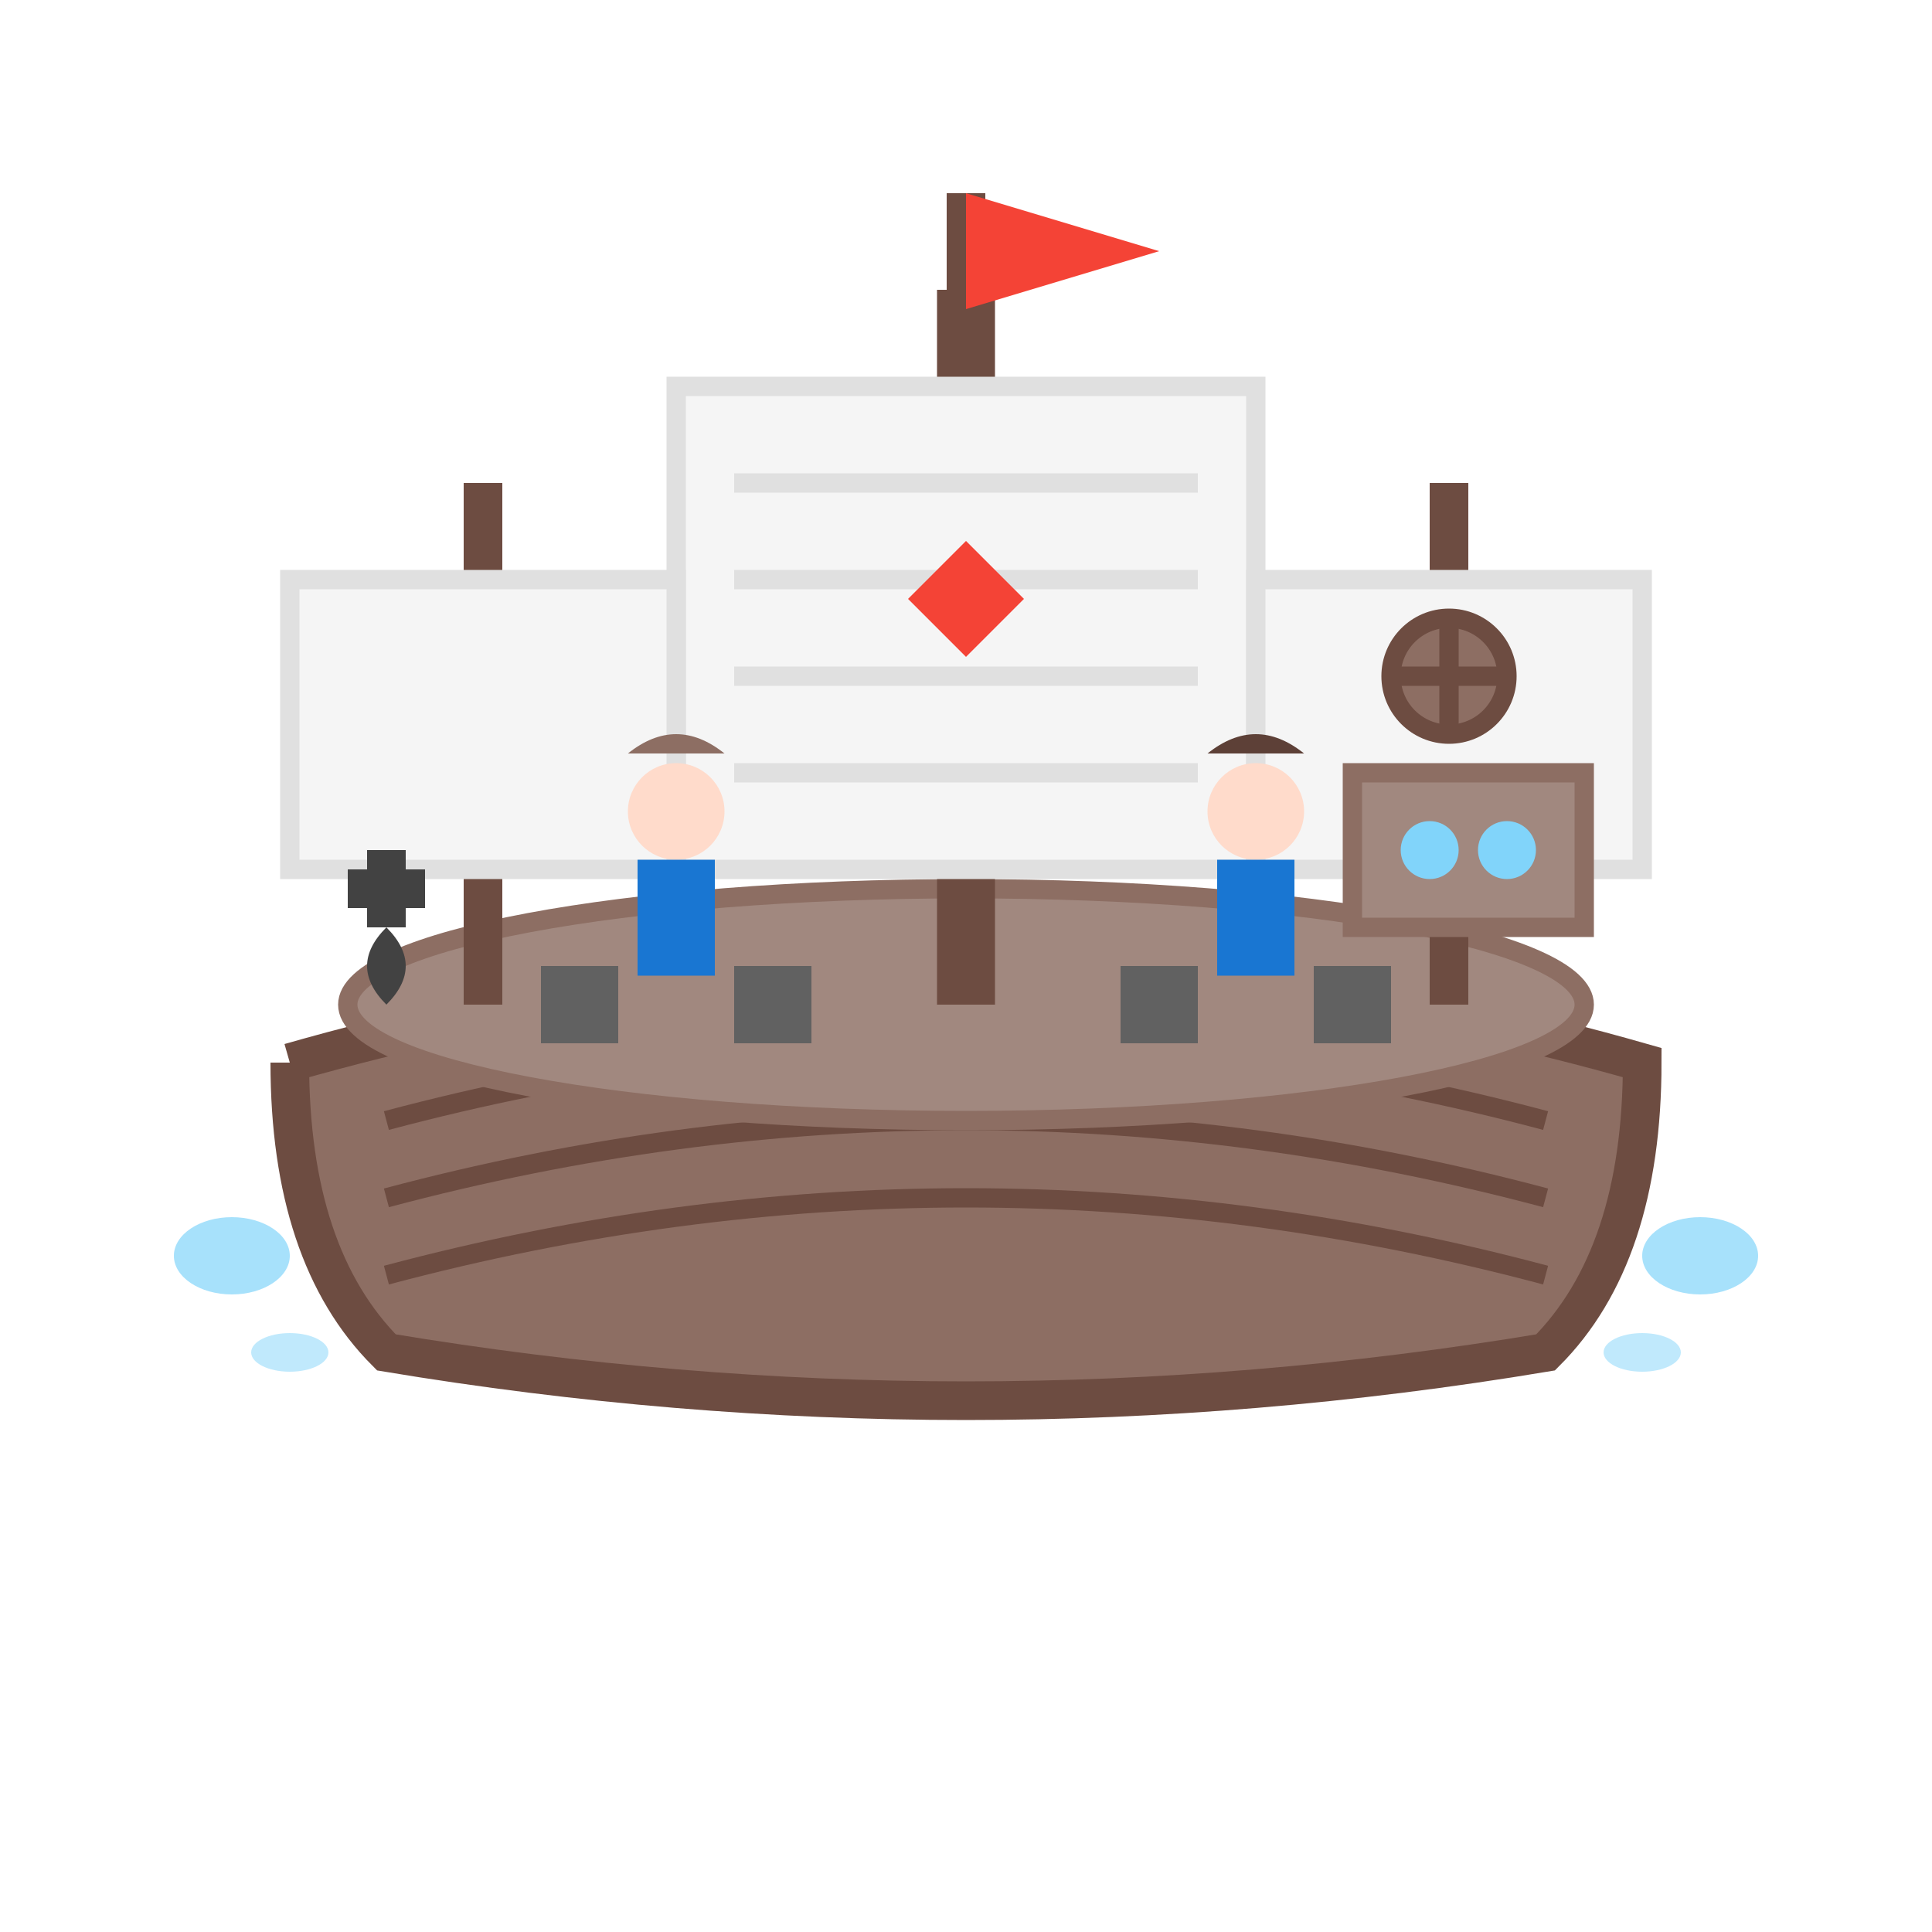
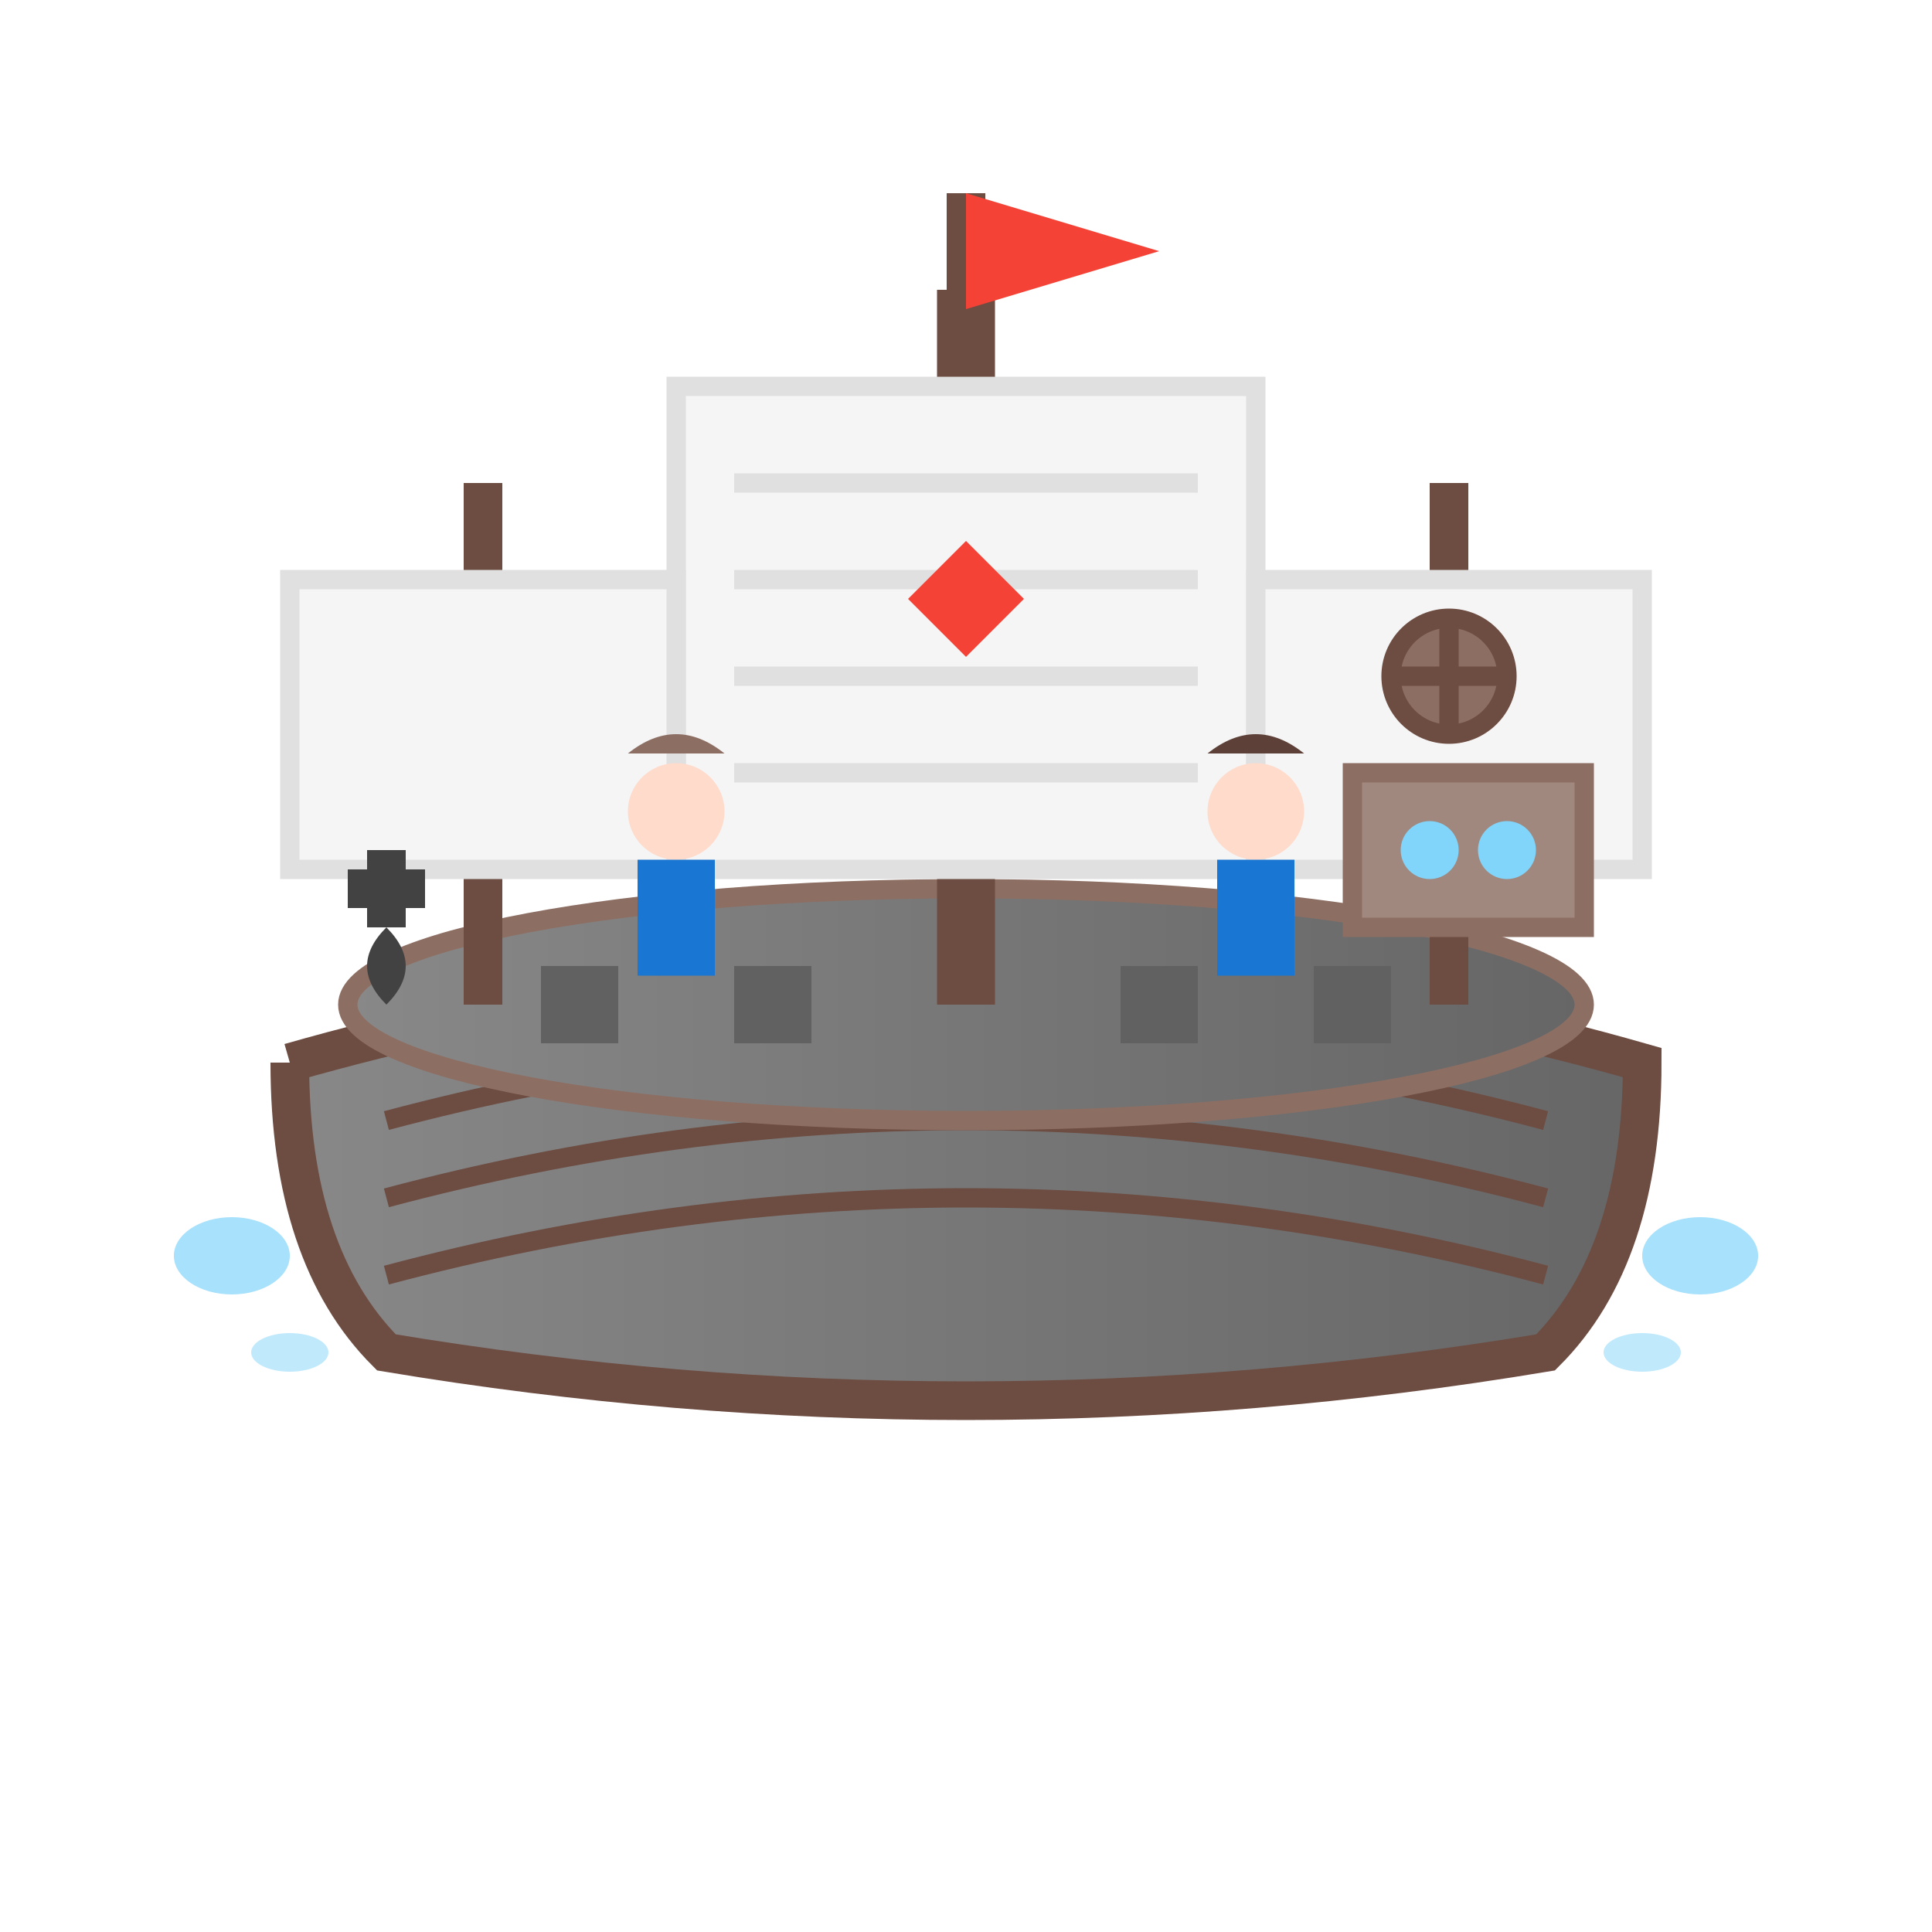
<svg xmlns="http://www.w3.org/2000/svg" viewBox="0 0 100 100">
-   <path d="M15 55 Q50 45 85 55 Q85 65 80 70 Q50 75 20 70 Q15 65 15 55" fill="#8d6e63" stroke="#6d4c41" stroke-width="2" />
+   <defs>
+     <linearGradient id="playerColor">
+       <stop offset="0%" stop-color="#888888" />
+       <stop offset="100%" stop-color="#666666" />
+     </linearGradient>
+   </defs>
+   <path d="M15 55 Q50 45 85 55 Q85 65 80 70 Q50 75 20 70 Q15 65 15 55" fill="url(#playerColor)" stroke="#6d4c41" stroke-width="2" />
  <path d="M20 58 Q50 50 80 58" stroke="#6d4c41" stroke-width="1" fill="none" />
  <path d="M20 62 Q50 54 80 62" stroke="#6d4c41" stroke-width="1" fill="none" />
  <path d="M20 66 Q50 58 80 66" stroke="#6d4c41" stroke-width="1" fill="none" />
-   <ellipse cx="50" cy="52" rx="32" ry="6" fill="#a1887f" stroke="#8d6e63" stroke-width="1" />
+   <ellipse cx="50" cy="52" rx="32" ry="6" fill="url(#playerColor)" stroke="#8d6e63" stroke-width="1" />
  <line x1="50" y1="15" x2="50" y2="52" stroke="#6d4c41" stroke-width="3" />
  <rect x="35" y="20" width="30" height="25" fill="#f5f5f5" stroke="#e0e0e0" stroke-width="1" />
  <line x1="38" y1="25" x2="62" y2="25" stroke="#e0e0e0" stroke-width="1" />
  <line x1="38" y1="30" x2="62" y2="30" stroke="#e0e0e0" stroke-width="1" />
  <line x1="38" y1="35" x2="62" y2="35" stroke="#e0e0e0" stroke-width="1" />
  <line x1="38" y1="40" x2="62" y2="40" stroke="#e0e0e0" stroke-width="1" />
  <polygon points="50,28 47,31 50,34 53,31" fill="#f44336" />
  <line x1="25" y1="25" x2="25" y2="52" stroke="#6d4c41" stroke-width="2" />
  <rect x="15" y="30" width="20" height="15" fill="#f5f5f5" stroke="#e0e0e0" stroke-width="1" />
  <line x1="75" y1="25" x2="75" y2="52" stroke="#6d4c41" stroke-width="2" />
  <rect x="65" y="30" width="20" height="15" fill="#f5f5f5" stroke="#e0e0e0" stroke-width="1" />
  <circle cx="30" cy="52" r="2" fill="#424242" />
  <rect x="28" y="50" width="4" height="4" fill="#616161" />
  <circle cx="40" cy="52" r="2" fill="#424242" />
  <rect x="38" y="50" width="4" height="4" fill="#616161" />
  <circle cx="60" cy="52" r="2" fill="#424242" />
  <rect x="58" y="50" width="4" height="4" fill="#616161" />
  <circle cx="70" cy="52" r="2" fill="#424242" />
  <rect x="68" y="50" width="4" height="4" fill="#616161" />
  <rect x="70" y="40" width="12" height="8" fill="#a1887f" stroke="#8d6e63" stroke-width="1" />
  <circle cx="74" cy="44" r="1.5" fill="#81d4fa" />
  <circle cx="78" cy="44" r="1.5" fill="#81d4fa" />
  <circle cx="35" cy="42" r="2.5" fill="#ffdbcb" />
  <path d="M32.5 39 Q35 37 37.5 39" fill="#8d6e63" />
  <rect x="33" y="44.5" width="4" height="6" fill="#1976d2" />
  <circle cx="65" cy="42" r="2.5" fill="#ffdbcb" />
  <path d="M62.5 39 Q65 37 67.5 39" fill="#5d4037" />
  <rect x="63" y="44.5" width="4" height="6" fill="#1976d2" />
  <circle cx="75" cy="35" r="3" fill="#8d6e63" stroke="#6d4c41" stroke-width="1" />
  <line x1="75" y1="32" x2="75" y2="38" stroke="#6d4c41" stroke-width="1" />
  <line x1="72" y1="35" x2="78" y2="35" stroke="#6d4c41" stroke-width="1" />
  <line x1="50" y1="15" x2="50" y2="10" stroke="#6d4c41" stroke-width="2" />
  <polygon points="50,10 60,13 50,16" fill="#f44336" />
  <path d="M20 48 Q18 50 20 52 Q22 50 20 48" fill="#424242" />
  <line x1="20" y1="48" x2="20" y2="44" stroke="#424242" stroke-width="2" />
  <line x1="18" y1="46" x2="22" y2="46" stroke="#424242" stroke-width="2" />
  <ellipse cx="12" cy="65" rx="3" ry="2" fill="#81d4fa" opacity="0.7" />
  <ellipse cx="88" cy="65" rx="3" ry="2" fill="#81d4fa" opacity="0.7" />
  <ellipse cx="15" cy="70" rx="2" ry="1" fill="#81d4fa" opacity="0.5" />
  <ellipse cx="85" cy="70" rx="2" ry="1" fill="#81d4fa" opacity="0.5" />
</svg>
